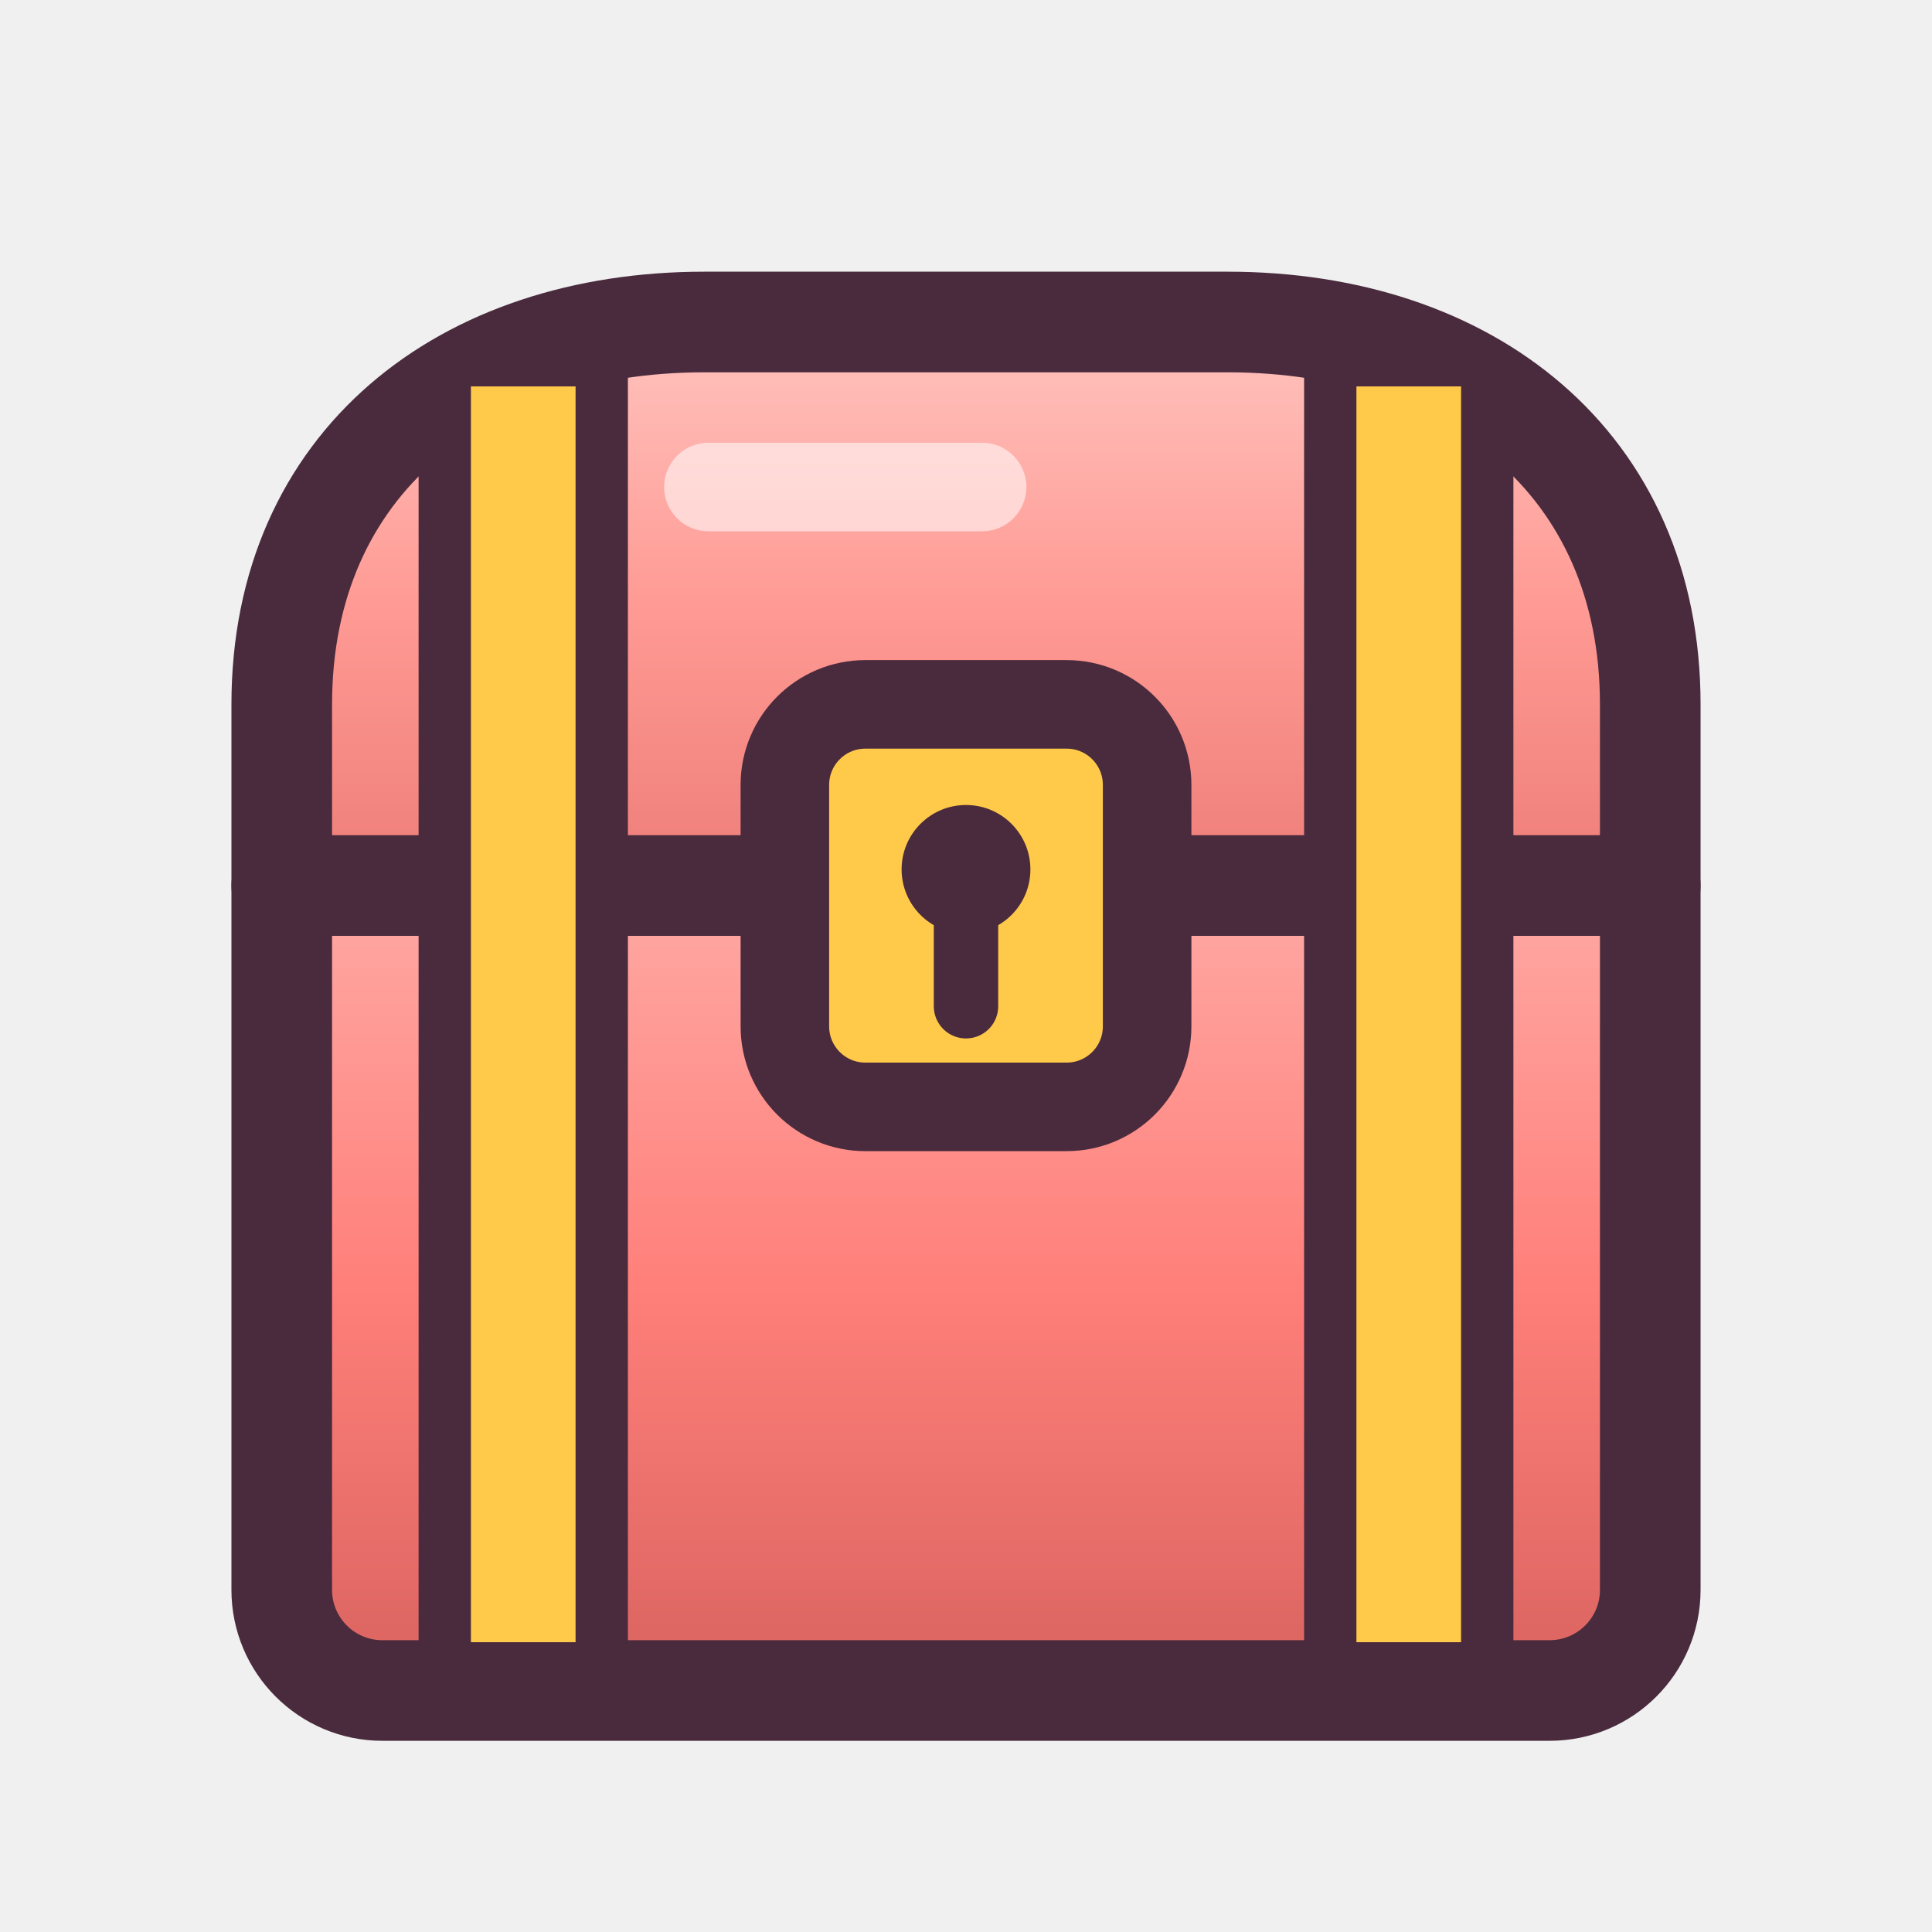
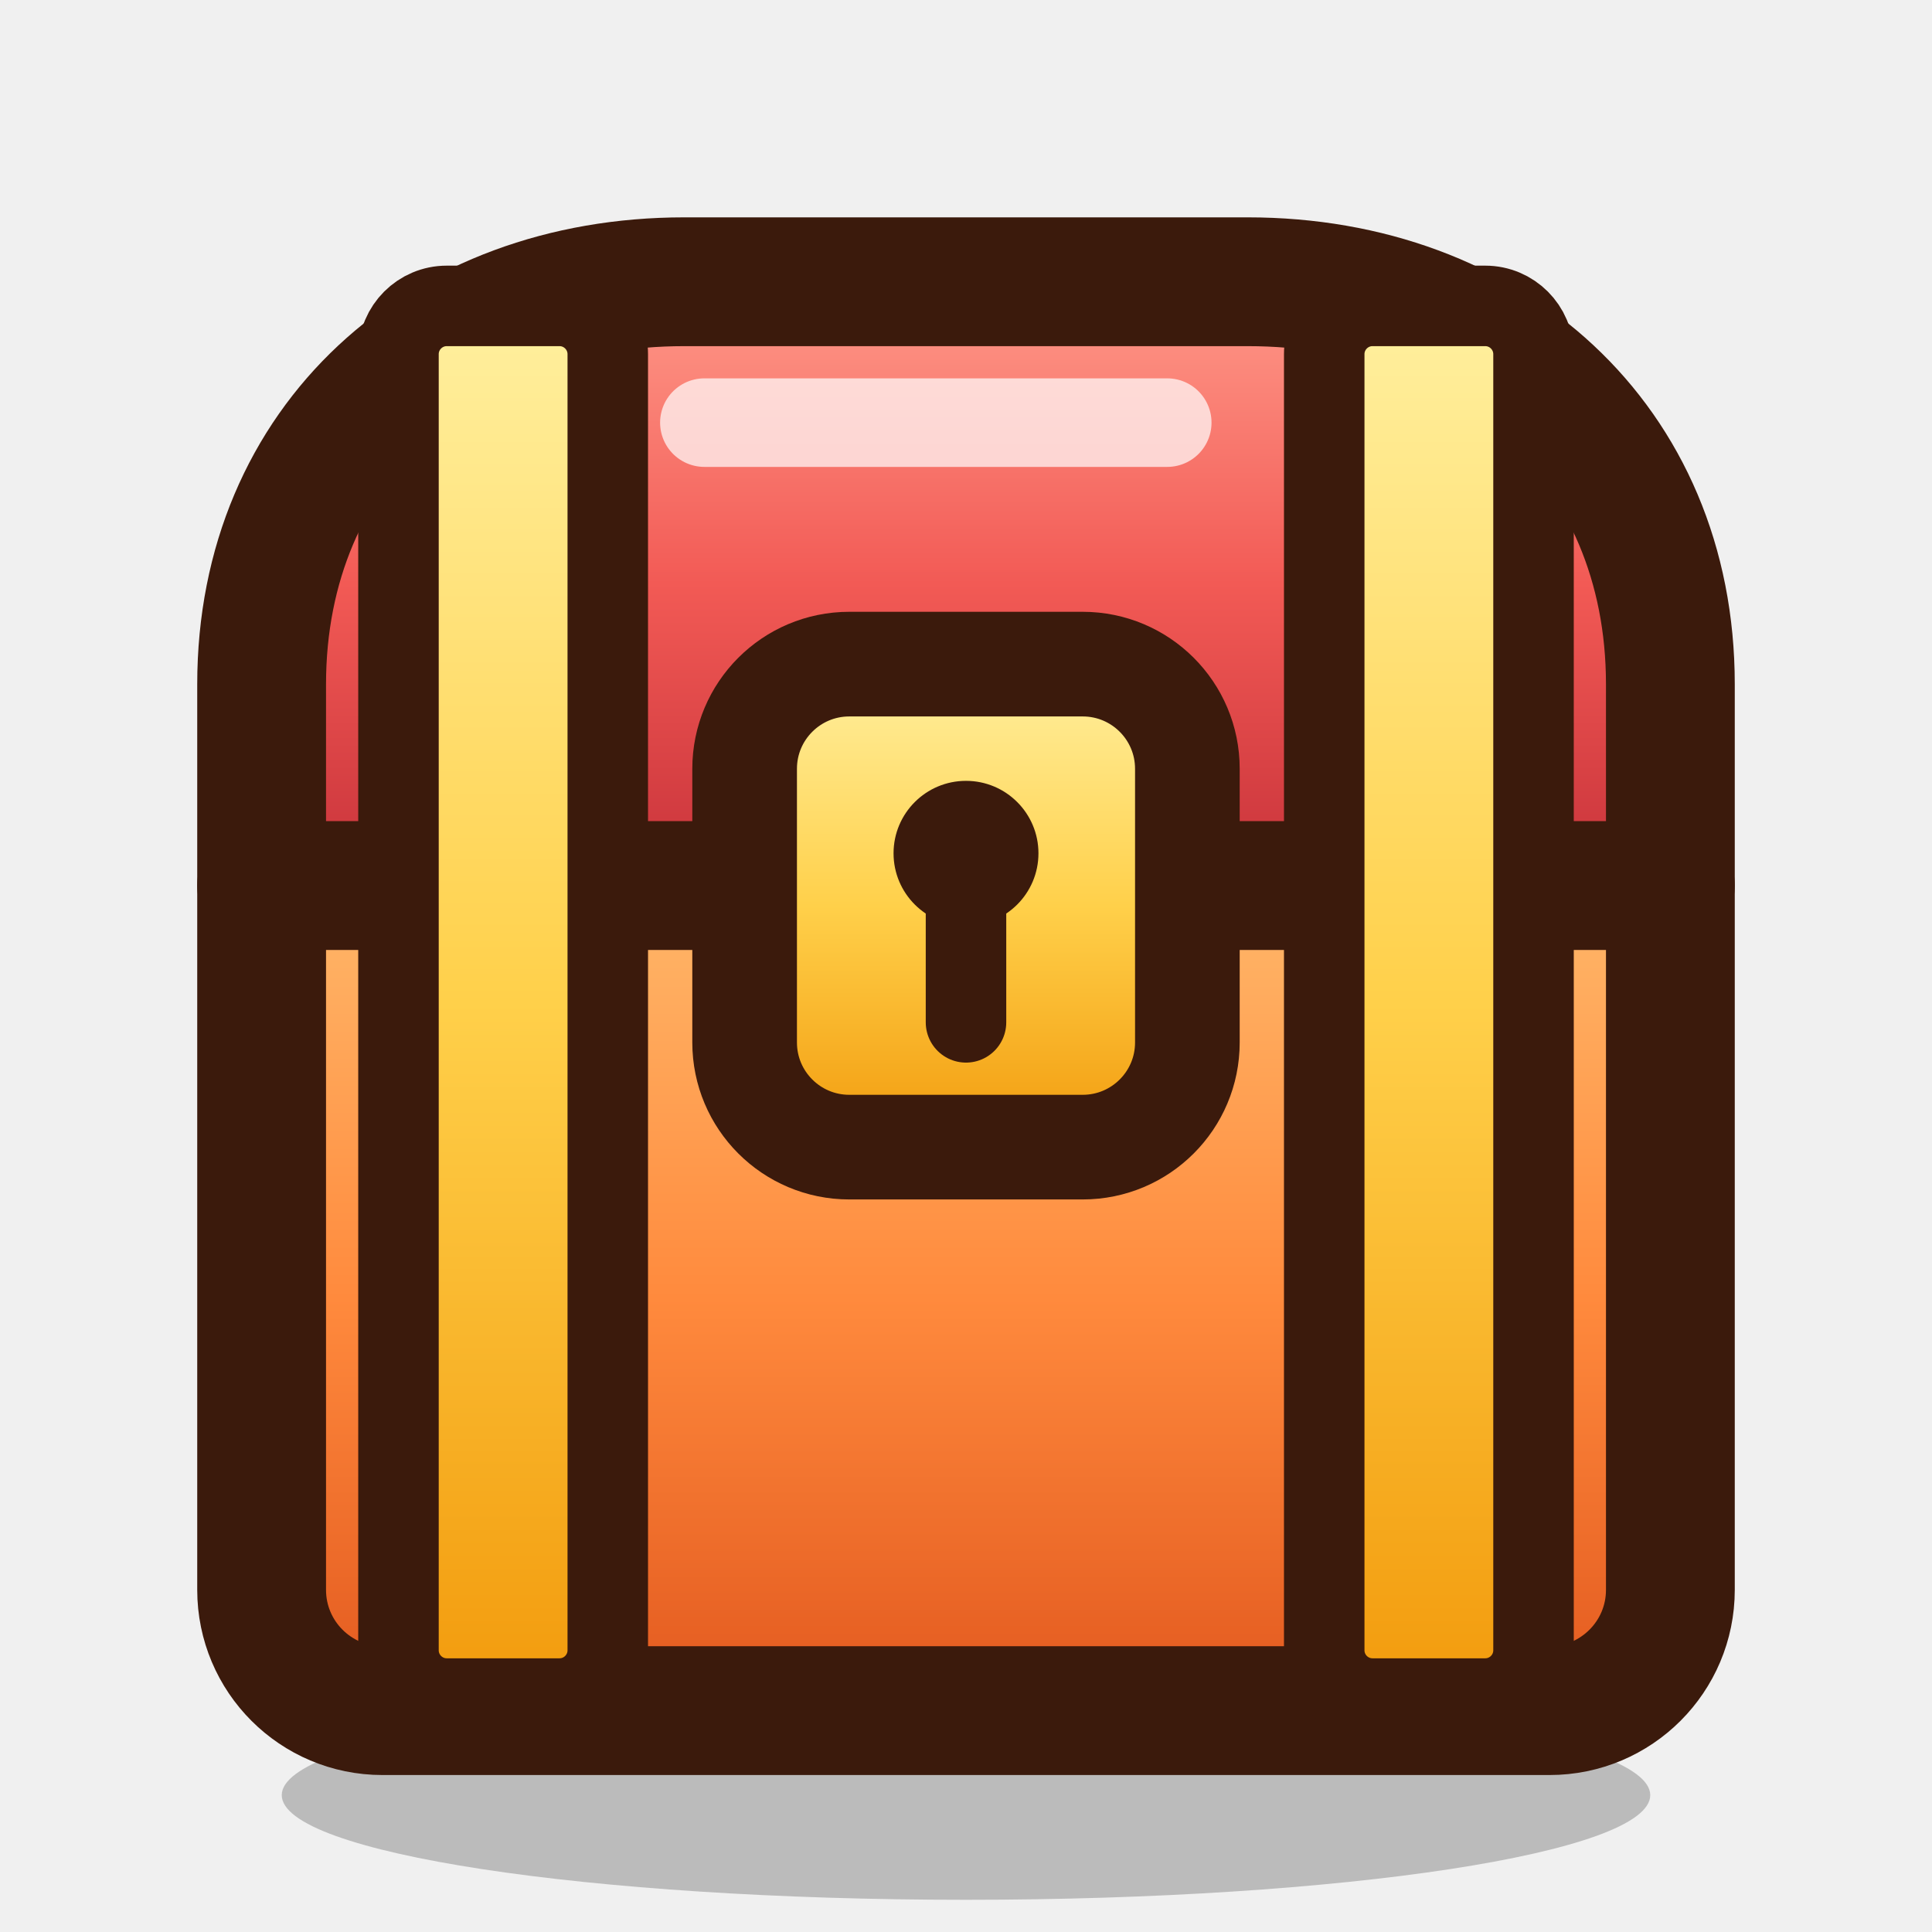
<svg xmlns="http://www.w3.org/2000/svg" width="192" height="192" viewBox="0 0 48 48">
  <defs>
-     <linearGradient id="inv1" x1="0" y1="0" x2="0" y2="1">
-       <stop offset="0" stop-color="#ffa9a4" />
-       <stop offset="0.5" stop-color="#ff7f7a" />
-       <stop offset="1" stop-color="#d9635f" />
+     <linearGradient id="g_orange" x1="0" y1="0" x2="0" y2="1">
+       <stop offset="0" stop-color="#ffb86a" />
+       <stop offset="0.5" stop-color="#ff8a3d" />
+       <stop offset="1" stop-color="#e2581e" />
    </linearGradient>
-     <linearGradient id="inv2" x1="0" y1="0" x2="0" y2="1">
-       <stop offset="0" stop-color="#ffc4bf" />
-       <stop offset="0.5" stop-color="#ff9a94" />
-       <stop offset="1" stop-color="#ee7d78" />
+     <linearGradient id="g_red" x1="0" y1="0" x2="0" y2="1">
+       <stop offset="0" stop-color="#ff9a8a" />
+       <stop offset="0.5" stop-color="#f25a55" />
+       <stop offset="1" stop-color="#c8323a" />
+     </linearGradient>
+     <linearGradient id="g_gold" x1="0" y1="0" x2="0" y2="1">
+       <stop offset="0" stop-color="#fff0a0" />
+       <stop offset="0.5" stop-color="#ffd04a" />
+       <stop offset="1" stop-color="#f29a0c" />
    </linearGradient>
  </defs>
-   <path d="M7 22 H41 V39.5 a2.5 2.5 0 0 1 -2.5 2.5 H9.5 a2.5 2.5 0 0 1 -2.5 -2.5 Z" fill="url(#inv1)" stroke="#4a2b3d" stroke-width="2.5" stroke-linejoin="round" stroke-linecap="round" />
-   <path d="M7 22 V17.5 C7 11.5 11.5 8 17.5 8 H30.5 C36.5 8 41 11.5 41 17.5 V22 Z" fill="url(#inv2)" stroke="#4a2b3d" stroke-width="2.5" stroke-linejoin="round" stroke-linecap="round" />
-   <path d="M13 8.9 V41.5 M35 8.9 V41.5" fill="none" stroke="#4a2b3d" stroke-width="5.2" stroke-linecap="butt" />
-   <path d="M13 9.6 V40.8 M35 9.6 V40.8" fill="none" stroke="#ffc94a" stroke-width="2.6" stroke-linecap="butt" />
-   <rect x="19.5" y="17.5" width="9" height="10" rx="2" fill="#ffc94a" stroke="#4a2b3d" stroke-width="2.2" stroke-linejoin="round" />
-   <circle cx="24" cy="21.6" r="1.6" fill="#4a2b3d" />
-   <path d="M24 22.4 V25" stroke="#4a2b3d" stroke-width="1.6" stroke-linecap="round" />
-   <rect x="16.5" y="11" width="9" height="2.2" rx="1.1" fill="#ffffff" opacity="0.55" />
+   <ellipse cx="24" cy="44.6" rx="17" ry="2.6" fill="#000" fill-opacity="0.22" />
+   <path d="M6.5 22 H41.5 V39.5 a3 3 0 0 1 -3 3 H9.5 a3 3 0 0 1 -3 -3 Z" fill="url(#g_orange)" stroke="#3b1a0c" stroke-width="3.2" stroke-linejoin="round" stroke-linecap="round" />
+   <path d="M6.5 22 V17 C6.5 11 11 7 17 7 H31 C37 7 41.5 11 41.5 17 V22 Z" fill="url(#g_red)" stroke="#3b1a0c" stroke-width="3.2" stroke-linejoin="round" stroke-linecap="round" />
+   <rect x="9.9" y="7.6" width="5.2" height="34.6" rx="1.2" fill="url(#g_gold)" stroke="#3b1a0c" stroke-width="2.0" stroke-linejoin="round" stroke-linecap="round" />
+   <rect x="32.9" y="7.6" width="5.2" height="34.6" rx="1.2" fill="url(#g_gold)" stroke="#3b1a0c" stroke-width="2.0" stroke-linejoin="round" stroke-linecap="round" />
+   <rect x="18.5" y="16.5" width="11" height="12" rx="2.6" fill="url(#g_gold)" stroke="#3b1a0c" stroke-width="2.6" stroke-linejoin="round" stroke-linecap="round" />
+   <circle cx="24" cy="21.2" r="1.8" fill="#3b1a0c" stroke="#3b1a0c" stroke-width="0" stroke-linejoin="round" stroke-linecap="round" />
+   <path d="M24 22 V25.4" stroke="#3b1a0c" stroke-width="2" stroke-linecap="round" />
+   <path d="M17.5 10.5 H29" fill="none" stroke="#fff" stroke-opacity="0.7" stroke-width="2.2" stroke-linecap="round" />
</svg>
